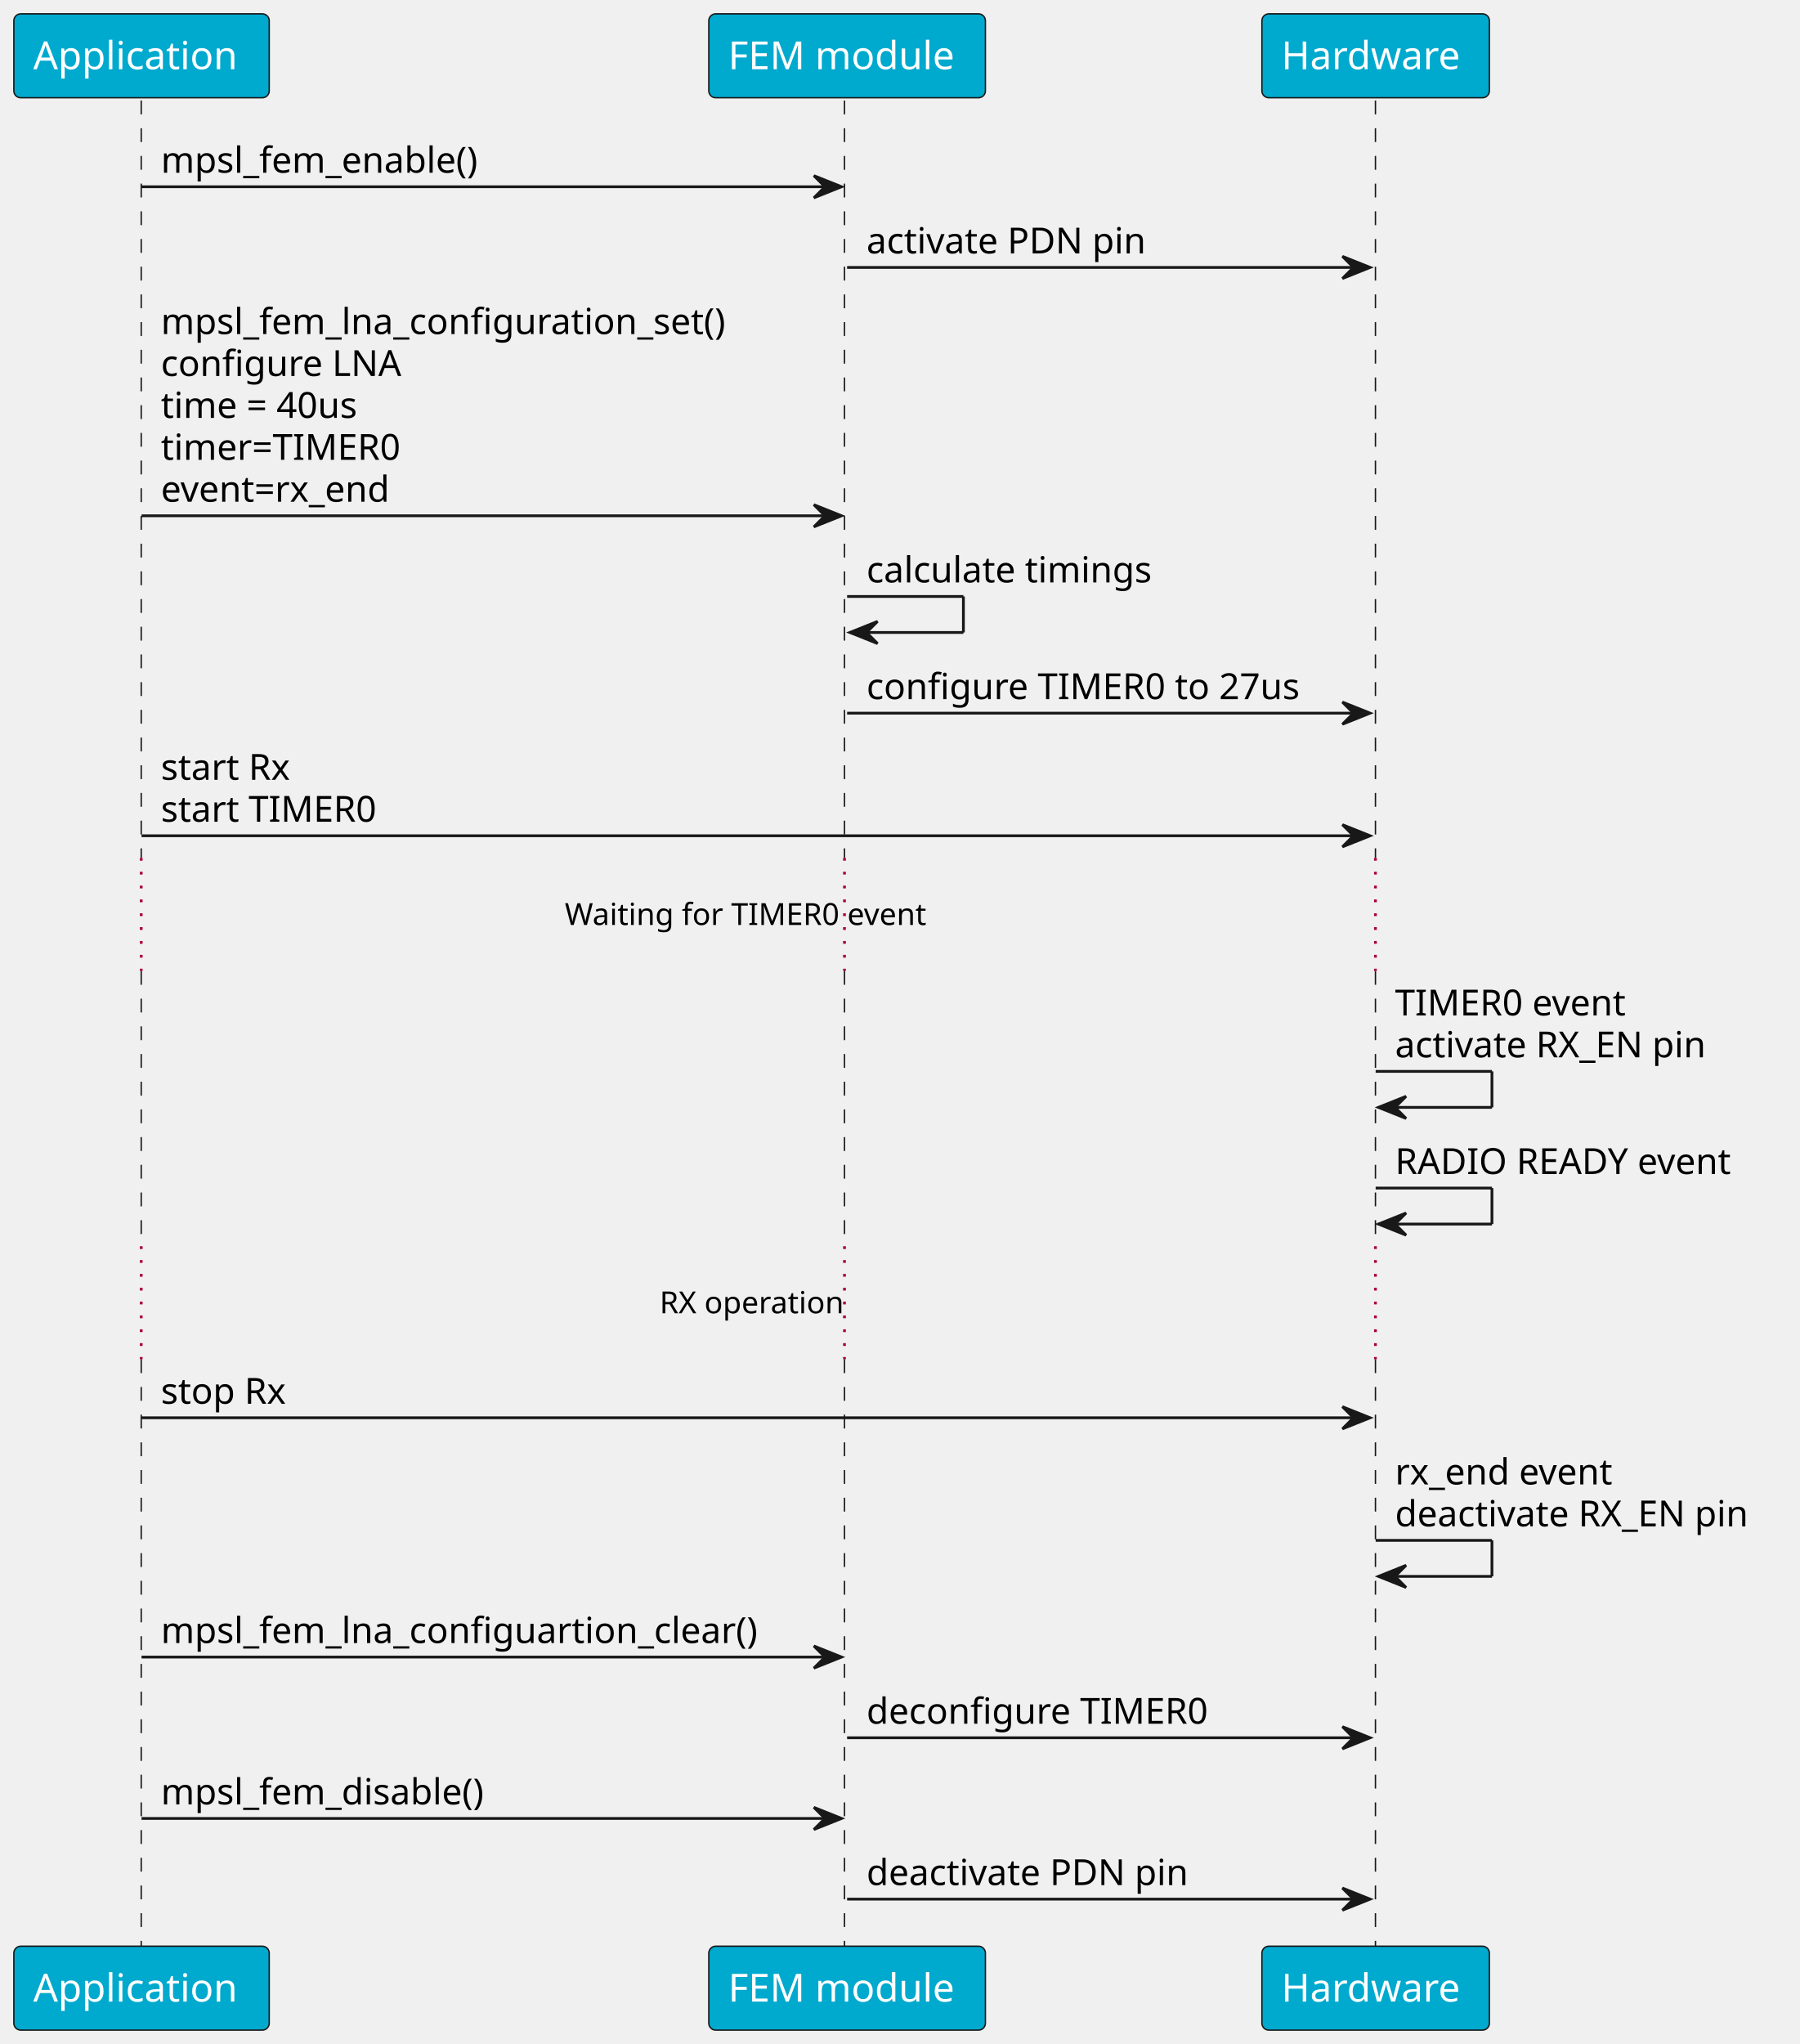
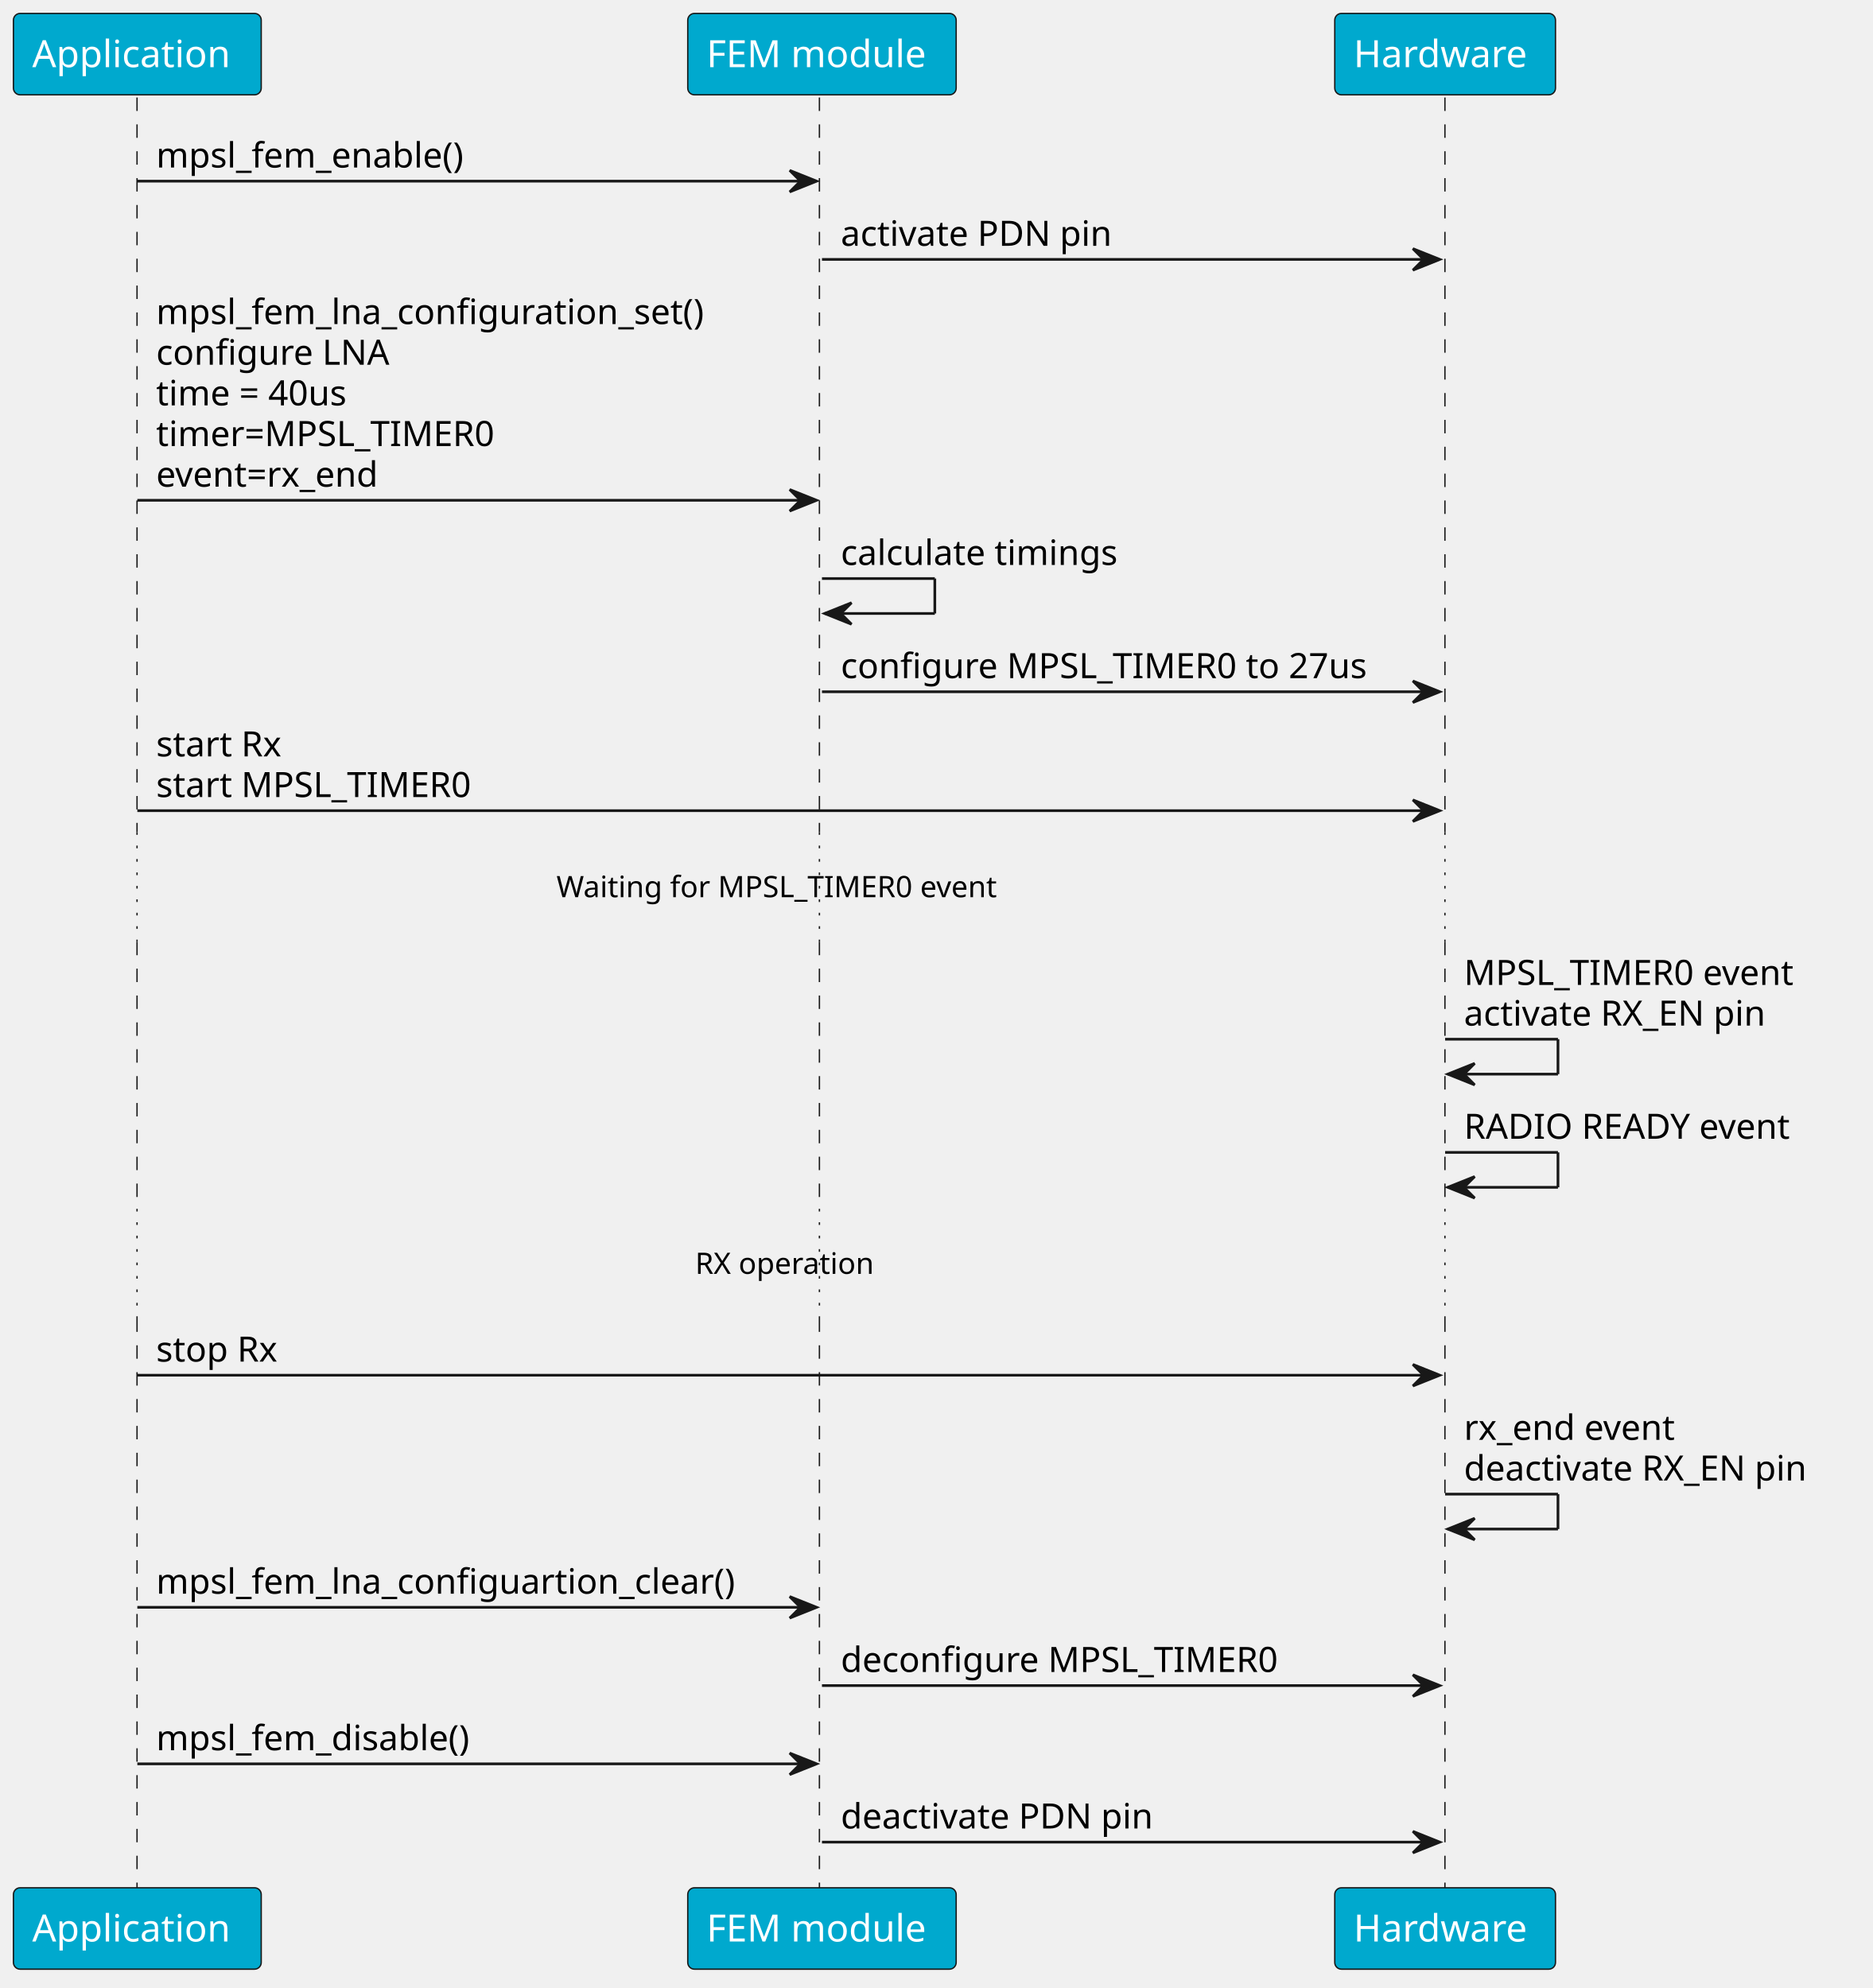
- <svg xmlns="http://www.w3.org/2000/svg" contentStyleType="text/css" data-diagram-type="SEQUENCE" height="738px" preserveAspectRatio="none" style="width:650px;height:738px;background:#FFFFFF;" version="1.1" viewBox="0 0 650 738" width="650px" zoomAndPan="magnify">
+ <svg xmlns="http://www.w3.org/2000/svg" contentStyleType="text/css" data-diagram-type="SEQUENCE" height="740px" preserveAspectRatio="none" style="width:697px;height:740px;background:#FFFFFF;" version="1.1" viewBox="0 0 697 740" width="697px" zoomAndPan="magnify">
  <defs />
  <g>
-     <g>
-       <rect fill="transparent" height="273.461" width="8" x="47.112" y="36.297" />
-       <line style="stroke:#181818;stroke-width:0.5;stroke-dasharray:5.0,5.0;" x1="51" x2="51" y1="36.297" y2="309.758" />
+     <g class="participant-lifeline" data-entity-uid="part1" data-qualified-name="App" data-source-line="12" id="part1-lifeline">
+       <g>
+         <rect fill="#000000" fill-opacity="0" height="273.461" width="8" x="47.112" y="36.297" />
+         <line style="stroke:#181818;stroke-width:0.5;stroke-dasharray:5,5;" x1="51" x2="51" y1="36.297" y2="309.758" />
+       </g>
+       <line style="stroke:#181818;stroke-width:0.5;stroke-dasharray:1,4;" x1="51" x2="51" y1="309.758" y2="350.562" />
+       <g>
+         <rect fill="#000000" fill-opacity="0" height="99.398" width="8" x="47.112" y="350.562" />
+         <line style="stroke:#181818;stroke-width:0.5;stroke-dasharray:5,5;" x1="51" x2="51" y1="350.562" y2="449.961" />
+       </g>
+       <line style="stroke:#181818;stroke-width:0.5;stroke-dasharray:1,4;" x1="51" x2="51" y1="449.961" y2="490.766" />
+       <g>
+         <rect fill="#000000" fill-opacity="0" height="212.93" width="8" x="47.112" y="490.766" />
+         <line style="stroke:#181818;stroke-width:0.5;stroke-dasharray:5,5;" x1="51" x2="51" y1="490.766" y2="703.695" />
+       </g>
    </g>
-     <line style="stroke:#A80036;stroke-width:1;stroke-dasharray:1.0,4.0;" x1="51" x2="51" y1="309.758" y2="350.562" />
-     <g>
-       <rect fill="transparent" height="99.398" width="8" x="47.112" y="350.562" />
-       <line style="stroke:#181818;stroke-width:0.5;stroke-dasharray:5.0,5.0;" x1="51" x2="51" y1="350.562" y2="449.961" />
+     <g class="participant-lifeline" data-entity-uid="part2" data-qualified-name="FEM" data-source-line="13" id="part2-lifeline">
+       <g>
+         <rect fill="#000000" fill-opacity="0" height="273.461" width="8" x="301.913" y="36.297" />
+         <line style="stroke:#181818;stroke-width:0.5;stroke-dasharray:5,5;" x1="304.966" x2="304.966" y1="36.297" y2="309.758" />
+       </g>
+       <line style="stroke:#181818;stroke-width:0.5;stroke-dasharray:1,4;" x1="304.966" x2="304.966" y1="309.758" y2="350.562" />
+       <g>
+         <rect fill="#000000" fill-opacity="0" height="99.398" width="8" x="301.913" y="350.562" />
+         <line style="stroke:#181818;stroke-width:0.5;stroke-dasharray:5,5;" x1="304.966" x2="304.966" y1="350.562" y2="449.961" />
+       </g>
+       <line style="stroke:#181818;stroke-width:0.5;stroke-dasharray:1,4;" x1="304.966" x2="304.966" y1="449.961" y2="490.766" />
+       <g>
+         <rect fill="#000000" fill-opacity="0" height="212.93" width="8" x="301.913" y="490.766" />
+         <line style="stroke:#181818;stroke-width:0.5;stroke-dasharray:5,5;" x1="304.966" x2="304.966" y1="490.766" y2="703.695" />
+       </g>
    </g>
-     <line style="stroke:#A80036;stroke-width:1;stroke-dasharray:1.0,4.0;" x1="51" x2="51" y1="449.961" y2="490.766" />
-     <g>
-       <rect fill="transparent" height="212.93" width="8" x="47.112" y="490.766" />
-       <line style="stroke:#181818;stroke-width:0.5;stroke-dasharray:5.0,5.0;" x1="51" x2="51" y1="490.766" y2="703.695" />
+     <g class="participant-lifeline" data-entity-uid="part3" data-qualified-name="HW" data-source-line="14" id="part3-lifeline">
+       <g>
+         <rect fill="#000000" fill-opacity="0" height="273.461" width="8" x="533.836" y="36.297" />
+         <line style="stroke:#181818;stroke-width:0.5;stroke-dasharray:5,5;" x1="537.763" x2="537.763" y1="36.297" y2="309.758" />
+       </g>
+       <line style="stroke:#181818;stroke-width:0.5;stroke-dasharray:1,4;" x1="537.763" x2="537.763" y1="309.758" y2="350.562" />
+       <g>
+         <rect fill="#000000" fill-opacity="0" height="99.398" width="8" x="533.836" y="350.562" />
+         <line style="stroke:#181818;stroke-width:0.5;stroke-dasharray:5,5;" x1="537.763" x2="537.763" y1="350.562" y2="449.961" />
+       </g>
+       <line style="stroke:#181818;stroke-width:0.5;stroke-dasharray:1,4;" x1="537.763" x2="537.763" y1="449.961" y2="490.766" />
+       <g>
+         <rect fill="#000000" fill-opacity="0" height="212.93" width="8" x="533.836" y="490.766" />
+         <line style="stroke:#181818;stroke-width:0.5;stroke-dasharray:5,5;" x1="537.763" x2="537.763" y1="490.766" y2="703.695" />
+       </g>
    </g>
-     <g>
-       <rect fill="transparent" height="273.461" width="8" x="301.913" y="36.297" />
-       <line style="stroke:#181818;stroke-width:0.5;stroke-dasharray:5.0,5.0;" x1="304.966" x2="304.966" y1="36.297" y2="309.758" />
+     <g class="participant participant-head" data-entity-uid="part1" data-qualified-name="App" data-source-line="12" id="part1-head">
+       <rect fill="#00A9CE" height="30.297" rx="2.5" ry="2.5" style="stroke:#181818;stroke-width:0.5;" width="92.224" x="5" y="5" />
+       <text fill="#FFFFFF" font-family="sans-serif" font-size="14" lengthAdjust="spacing" textLength="78.224" x="12" y="24.995">Application</text>
    </g>
-     <line style="stroke:#A80036;stroke-width:1;stroke-dasharray:1.0,4.0;" x1="304.966" x2="304.966" y1="309.758" y2="350.562" />
-     <g>
-       <rect fill="transparent" height="99.398" width="8" x="301.913" y="350.562" />
-       <line style="stroke:#181818;stroke-width:0.5;stroke-dasharray:5.0,5.0;" x1="304.966" x2="304.966" y1="350.562" y2="449.961" />
+     <g class="participant participant-tail" data-entity-uid="part1" data-qualified-name="App" data-source-line="12" id="part1-tail">
+       <rect fill="#00A9CE" height="30.297" rx="2.5" ry="2.5" style="stroke:#181818;stroke-width:0.5;" width="92.224" x="5" y="702.695" />
+       <text fill="#FFFFFF" font-family="sans-serif" font-size="14" lengthAdjust="spacing" textLength="78.224" x="12" y="722.69">Application</text>
    </g>
-     <line style="stroke:#A80036;stroke-width:1;stroke-dasharray:1.0,4.0;" x1="304.966" x2="304.966" y1="449.961" y2="490.766" />
-     <g>
-       <rect fill="transparent" height="212.93" width="8" x="301.913" y="490.766" />
-       <line style="stroke:#181818;stroke-width:0.5;stroke-dasharray:5.0,5.0;" x1="304.966" x2="304.966" y1="490.766" y2="703.695" />
+     <g class="participant participant-head" data-entity-uid="part2" data-qualified-name="FEM" data-source-line="13" id="part2-head">
+       <rect fill="#00A9CE" height="30.297" rx="2.5" ry="2.5" style="stroke:#181818;stroke-width:0.5;" width="99.894" x="255.966" y="5" />
+       <text fill="#FFFFFF" font-family="sans-serif" font-size="14" lengthAdjust="spacing" textLength="85.894" x="262.966" y="24.995">FEM module</text>
    </g>
-     <g>
-       <rect fill="transparent" height="273.461" width="8" x="492.786" y="36.297" />
-       <line style="stroke:#181818;stroke-width:0.5;stroke-dasharray:5.0,5.0;" x1="496.712" x2="496.712" y1="36.297" y2="309.758" />
+     <g class="participant participant-tail" data-entity-uid="part2" data-qualified-name="FEM" data-source-line="13" id="part2-tail">
+       <rect fill="#00A9CE" height="30.297" rx="2.5" ry="2.5" style="stroke:#181818;stroke-width:0.5;" width="99.894" x="255.966" y="702.695" />
+       <text fill="#FFFFFF" font-family="sans-serif" font-size="14" lengthAdjust="spacing" textLength="85.894" x="262.966" y="722.69">FEM module</text>
    </g>
-     <line style="stroke:#A80036;stroke-width:1;stroke-dasharray:1.0,4.0;" x1="496.712" x2="496.712" y1="309.758" y2="350.562" />
-     <g>
-       <rect fill="transparent" height="99.398" width="8" x="492.786" y="350.562" />
-       <line style="stroke:#181818;stroke-width:0.5;stroke-dasharray:5.0,5.0;" x1="496.712" x2="496.712" y1="350.562" y2="449.961" />
+     <g class="participant participant-head" data-entity-uid="part3" data-qualified-name="HW" data-source-line="14" id="part3-head">
+       <rect fill="#00A9CE" height="30.297" rx="2.5" ry="2.5" style="stroke:#181818;stroke-width:0.5;" width="82.147" x="496.763" y="5" />
+       <text fill="#FFFFFF" font-family="sans-serif" font-size="14" lengthAdjust="spacing" textLength="68.147" x="503.763" y="24.995">Hardware</text>
    </g>
-     <line style="stroke:#A80036;stroke-width:1;stroke-dasharray:1.0,4.0;" x1="496.712" x2="496.712" y1="449.961" y2="490.766" />
-     <g>
-       <rect fill="transparent" height="212.93" width="8" x="492.786" y="490.766" />
-       <line style="stroke:#181818;stroke-width:0.5;stroke-dasharray:5.0,5.0;" x1="496.712" x2="496.712" y1="490.766" y2="703.695" />
+     <g class="participant participant-tail" data-entity-uid="part3" data-qualified-name="HW" data-source-line="14" id="part3-tail">
+       <rect fill="#00A9CE" height="30.297" rx="2.5" ry="2.5" style="stroke:#181818;stroke-width:0.5;" width="82.147" x="496.763" y="702.695" />
+       <text fill="#FFFFFF" font-family="sans-serif" font-size="14" lengthAdjust="spacing" textLength="68.147" x="503.763" y="722.69">Hardware</text>
    </g>
-     <rect fill="#00A9CE" height="30.297" rx="2.5" ry="2.5" style="stroke:#181818;stroke-width:0.5;" width="92.224" x="5" y="5" />
-     <text fill="#FFFFFF" font-family="sans-serif" font-size="14" lengthAdjust="spacing" textLength="78.224" x="12" y="24.995">Application</text>
-     <rect fill="#00A9CE" height="30.297" rx="2.5" ry="2.5" style="stroke:#181818;stroke-width:0.5;" width="92.224" x="5" y="702.695" />
-     <text fill="#FFFFFF" font-family="sans-serif" font-size="14" lengthAdjust="spacing" textLength="78.224" x="12" y="722.69">Application</text>
-     <rect fill="#00A9CE" height="30.297" rx="2.5" ry="2.5" style="stroke:#181818;stroke-width:0.5;" width="99.894" x="255.966" y="5" />
-     <text fill="#FFFFFF" font-family="sans-serif" font-size="14" lengthAdjust="spacing" textLength="85.894" x="262.966" y="24.995">FEM module</text>
-     <rect fill="#00A9CE" height="30.297" rx="2.5" ry="2.5" style="stroke:#181818;stroke-width:0.5;" width="99.894" x="255.966" y="702.695" />
-     <text fill="#FFFFFF" font-family="sans-serif" font-size="14" lengthAdjust="spacing" textLength="85.894" x="262.966" y="722.69">FEM module</text>
-     <rect fill="#00A9CE" height="30.297" rx="2.5" ry="2.5" style="stroke:#181818;stroke-width:0.5;" width="82.147" x="455.712" y="5" />
-     <text fill="#FFFFFF" font-family="sans-serif" font-size="14" lengthAdjust="spacing" textLength="68.147" x="462.712" y="24.995">Hardware</text>
-     <rect fill="#00A9CE" height="30.297" rx="2.5" ry="2.5" style="stroke:#181818;stroke-width:0.5;" width="82.147" x="455.712" y="702.695" />
-     <text fill="#FFFFFF" font-family="sans-serif" font-size="14" lengthAdjust="spacing" textLength="68.147" x="462.712" y="722.69">Hardware</text>
-     <polygon fill="#181818" points="293.913,63.43,303.913,67.43,293.913,71.43,297.913,67.43" style="stroke:#181818;stroke-width:1;" />
-     <line style="stroke:#181818;stroke-width:1;" x1="51.112" x2="299.913" y1="67.43" y2="67.43" />
-     <text fill="#000000" font-family="sans-serif" font-size="13" lengthAdjust="spacing" textLength="123.748" x="58.112" y="62.364">mpsl_fem_enable()</text>
-     <polygon fill="#181818" points="484.786,92.562,494.786,96.562,484.786,100.562,488.786,96.562" style="stroke:#181818;stroke-width:1;" />
-     <line style="stroke:#181818;stroke-width:1;" x1="305.913" x2="490.786" y1="96.562" y2="96.562" />
-     <text fill="#000000" font-family="sans-serif" font-size="13" lengthAdjust="spacing" textLength="108.519" x="312.913" y="91.497">activate PDN pin</text>
-     <polygon fill="#181818" points="293.913,182.227,303.913,186.227,293.913,190.227,297.913,186.227" style="stroke:#181818;stroke-width:1;" />
-     <line style="stroke:#181818;stroke-width:1;" x1="51.112" x2="299.913" y1="186.227" y2="186.227" />
-     <text fill="#000000" font-family="sans-serif" font-size="13" lengthAdjust="spacing" textLength="218.601" x="58.112" y="120.629">mpsl_fem_lna_configuration_set()</text>
-     <text fill="#000000" font-family="sans-serif" font-size="13" lengthAdjust="spacing" textLength="91.356" x="58.112" y="135.762">configure LNA</text>
-     <text fill="#000000" font-family="sans-serif" font-size="13" lengthAdjust="spacing" textLength="80.082" x="58.112" y="150.895">time = 40us</text>
-     <text fill="#000000" font-family="sans-serif" font-size="13" lengthAdjust="spacing" textLength="94.117" x="58.112" y="166.028">timer=TIMER0</text>
-     <text fill="#000000" font-family="sans-serif" font-size="13" lengthAdjust="spacing" textLength="91.946" x="58.112" y="181.161">event=rx_end</text>
-     <line style="stroke:#181818;stroke-width:1;" x1="305.913" x2="347.913" y1="215.359" y2="215.359" />
-     <line style="stroke:#181818;stroke-width:1;" x1="347.913" x2="347.913" y1="215.359" y2="228.359" />
-     <line style="stroke:#181818;stroke-width:1;" x1="306.913" x2="347.913" y1="228.359" y2="228.359" />
-     <polygon fill="#181818" points="316.913,224.359,306.913,228.359,316.913,232.359,312.913,228.359" style="stroke:#181818;stroke-width:1;" />
-     <text fill="#000000" font-family="sans-serif" font-size="13" lengthAdjust="spacing" textLength="111.166" x="312.913" y="210.293">calculate timings</text>
-     <polygon fill="#181818" points="484.786,253.492,494.786,257.492,484.786,261.492,488.786,257.492" style="stroke:#181818;stroke-width:1;" />
-     <line style="stroke:#181818;stroke-width:1;" x1="305.913" x2="490.786" y1="257.492" y2="257.492" />
-     <text fill="#000000" font-family="sans-serif" font-size="13" lengthAdjust="spacing" textLength="166.874" x="312.913" y="252.426">configure TIMER0 to 27us</text>
-     <polygon fill="#181818" points="484.786,297.758,494.786,301.758,484.786,305.758,488.786,301.758" style="stroke:#181818;stroke-width:1;" />
-     <line style="stroke:#181818;stroke-width:1;" x1="51.112" x2="490.786" y1="301.758" y2="301.758" />
-     <text fill="#000000" font-family="sans-serif" font-size="13" lengthAdjust="spacing" textLength="51.137" x="58.112" y="281.559">start Rx</text>
-     <text fill="#000000" font-family="sans-serif" font-size="13" lengthAdjust="spacing" textLength="82.919" x="58.112" y="296.692">start TIMER0</text>
-     <text fill="#000000" font-family="sans-serif" font-size="11" lengthAdjust="spacing" textLength="139.987" x="203.956" y="333.968">Waiting for TIMER0 event</text>
-     <line style="stroke:#181818;stroke-width:1;" x1="496.786" x2="538.786" y1="386.828" y2="386.828" />
-     <line style="stroke:#181818;stroke-width:1;" x1="538.786" x2="538.786" y1="386.828" y2="399.828" />
-     <line style="stroke:#181818;stroke-width:1;" x1="497.786" x2="538.786" y1="399.828" y2="399.828" />
-     <polygon fill="#181818" points="507.786,395.828,497.786,399.828,507.786,403.828,503.786,399.828" style="stroke:#181818;stroke-width:1;" />
-     <text fill="#000000" font-family="sans-serif" font-size="13" lengthAdjust="spacing" textLength="89.667" x="503.786" y="366.629">TIMER0 event</text>
-     <text fill="#000000" font-family="sans-serif" font-size="13" lengthAdjust="spacing" textLength="123.322" x="503.786" y="381.762">activate RX_EN pin</text>
-     <line style="stroke:#181818;stroke-width:1;" x1="496.786" x2="538.786" y1="428.961" y2="428.961" />
-     <line style="stroke:#181818;stroke-width:1;" x1="538.786" x2="538.786" y1="428.961" y2="441.961" />
-     <line style="stroke:#181818;stroke-width:1;" x1="497.786" x2="538.786" y1="441.961" y2="441.961" />
-     <polygon fill="#181818" points="507.786,437.961,497.786,441.961,507.786,445.961,503.786,441.961" style="stroke:#181818;stroke-width:1;" />
-     <text fill="#000000" font-family="sans-serif" font-size="13" lengthAdjust="spacing" textLength="131.384" x="503.786" y="423.895">RADIO READY event</text>
-     <text fill="#000000" font-family="sans-serif" font-size="11" lengthAdjust="spacing" textLength="71.489" x="238.204" y="474.171">RX operation</text>
-     <polygon fill="#181818" points="484.786,507.898,494.786,511.898,484.786,515.898,488.786,511.898" style="stroke:#181818;stroke-width:1;" />
-     <line style="stroke:#181818;stroke-width:1;" x1="51.112" x2="490.786" y1="511.898" y2="511.898" />
-     <text fill="#000000" font-family="sans-serif" font-size="13" lengthAdjust="spacing" textLength="48.934" x="58.112" y="506.832">stop Rx</text>
-     <line style="stroke:#181818;stroke-width:1;" x1="496.786" x2="538.786" y1="556.164" y2="556.164" />
-     <line style="stroke:#181818;stroke-width:1;" x1="538.786" x2="538.786" y1="556.164" y2="569.164" />
-     <line style="stroke:#181818;stroke-width:1;" x1="497.786" x2="538.786" y1="569.164" y2="569.164" />
-     <polygon fill="#181818" points="507.786,565.164,497.786,569.164,507.786,573.164,503.786,569.164" style="stroke:#181818;stroke-width:1;" />
-     <text fill="#000000" font-family="sans-serif" font-size="13" lengthAdjust="spacing" textLength="85.186" x="503.786" y="535.965">rx_end event</text>
-     <text fill="#000000" font-family="sans-serif" font-size="13" lengthAdjust="spacing" textLength="139.572" x="503.786" y="551.098">deactivate RX_EN pin</text>
-     <polygon fill="#181818" points="293.913,594.297,303.913,598.297,293.913,602.297,297.913,598.297" style="stroke:#181818;stroke-width:1;" />
-     <line style="stroke:#181818;stroke-width:1;" x1="51.112" x2="299.913" y1="598.297" y2="598.297" />
-     <text fill="#000000" font-family="sans-serif" font-size="13" lengthAdjust="spacing" textLength="230.801" x="58.112" y="593.231">mpsl_fem_lna_configuartion_clear()</text>
-     <polygon fill="#181818" points="484.786,623.43,494.786,627.43,484.786,631.43,488.786,627.43" style="stroke:#181818;stroke-width:1;" />
-     <line style="stroke:#181818;stroke-width:1;" x1="305.913" x2="490.786" y1="627.43" y2="627.43" />
-     <text fill="#000000" font-family="sans-serif" font-size="13" lengthAdjust="spacing" textLength="130.254" x="312.913" y="622.364">deconfigure TIMER0</text>
-     <polygon fill="#181818" points="293.913,652.562,303.913,656.562,293.913,660.562,297.913,656.562" style="stroke:#181818;stroke-width:1;" />
-     <line style="stroke:#181818;stroke-width:1;" x1="51.112" x2="299.913" y1="656.562" y2="656.562" />
-     <text fill="#000000" font-family="sans-serif" font-size="13" lengthAdjust="spacing" textLength="126.147" x="58.112" y="651.497">mpsl_fem_disable()</text>
-     <polygon fill="#181818" points="484.786,681.695,494.786,685.695,484.786,689.695,488.786,685.695" style="stroke:#181818;stroke-width:1;" />
-     <line style="stroke:#181818;stroke-width:1;" x1="305.913" x2="490.786" y1="685.695" y2="685.695" />
-     <text fill="#000000" font-family="sans-serif" font-size="13" lengthAdjust="spacing" textLength="124.769" x="312.913" y="680.629">deactivate PDN pin</text>
+     <g class="message" data-entity-1="part1" data-entity-2="part2" data-source-line="16" id="msg1">
+       <polygon fill="#181818" points="293.913,63.43,303.913,67.43,293.913,71.43,297.913,67.43" style="stroke:#181818;stroke-width:1;" />
+       <line style="stroke:#181818;stroke-width:1;" x1="51.112" x2="299.913" y1="67.43" y2="67.43" />
+       <text fill="#000000" font-family="sans-serif" font-size="13" lengthAdjust="spacing" textLength="123.748" x="58.112" y="62.364">mpsl_fem_enable()</text>
+     </g>
+     <g class="message" data-entity-1="part2" data-entity-2="part3" data-source-line="17" id="msg2">
+       <polygon fill="#181818" points="525.836,92.562,535.836,96.562,525.836,100.562,529.836,96.562" style="stroke:#181818;stroke-width:1;" />
+       <line style="stroke:#181818;stroke-width:1;" x1="305.913" x2="531.836" y1="96.562" y2="96.562" />
+       <text fill="#000000" font-family="sans-serif" font-size="13" lengthAdjust="spacing" textLength="108.519" x="312.913" y="91.497">activate PDN pin</text>
+     </g>
+     <g class="message" data-entity-1="part1" data-entity-2="part2" data-source-line="18" id="msg3">
+       <polygon fill="#181818" points="293.913,182.227,303.913,186.227,293.913,190.227,297.913,186.227" style="stroke:#181818;stroke-width:1;" />
+       <line style="stroke:#181818;stroke-width:1;" x1="51.112" x2="299.913" y1="186.227" y2="186.227" />
+       <text fill="#000000" font-family="sans-serif" font-size="13" lengthAdjust="spacing" textLength="218.601" x="58.112" y="120.629">mpsl_fem_lna_configuration_set()</text>
+       <text fill="#000000" font-family="sans-serif" font-size="13" lengthAdjust="spacing" textLength="91.356" x="58.112" y="135.762">configure LNA</text>
+       <text fill="#000000" font-family="sans-serif" font-size="13" lengthAdjust="spacing" textLength="80.082" x="58.112" y="150.895">time = 40us</text>
+       <text fill="#000000" font-family="sans-serif" font-size="13" lengthAdjust="spacing" textLength="135.167" x="58.112" y="166.028">timer=MPSL_TIMER0</text>
+       <text fill="#000000" font-family="sans-serif" font-size="13" lengthAdjust="spacing" textLength="91.946" x="58.112" y="181.161">event=rx_end</text>
+     </g>
+     <g class="message" data-entity-1="part2" data-entity-2="part2" data-source-line="19" id="msg4">
+       <line style="stroke:#181818;stroke-width:1;" x1="305.913" x2="347.913" y1="215.359" y2="215.359" />
+       <line style="stroke:#181818;stroke-width:1;" x1="347.913" x2="347.913" y1="215.359" y2="228.359" />
+       <line style="stroke:#181818;stroke-width:1;" x1="306.913" x2="347.913" y1="228.359" y2="228.359" />
+       <polygon fill="#181818" points="316.913,224.359,306.913,228.359,316.913,232.359,312.913,228.359" style="stroke:#181818;stroke-width:1;" />
+       <text fill="#000000" font-family="sans-serif" font-size="13" lengthAdjust="spacing" textLength="111.166" x="312.913" y="210.293">calculate timings</text>
+     </g>
+     <g class="message" data-entity-1="part2" data-entity-2="part3" data-source-line="20" id="msg5">
+       <polygon fill="#181818" points="525.836,253.492,535.836,257.492,525.836,261.492,529.836,257.492" style="stroke:#181818;stroke-width:1;" />
+       <line style="stroke:#181818;stroke-width:1;" x1="305.913" x2="531.836" y1="257.492" y2="257.492" />
+       <text fill="#000000" font-family="sans-serif" font-size="13" lengthAdjust="spacing" textLength="207.924" x="312.913" y="252.426">configure MPSL_TIMER0 to 27us</text>
+     </g>
+     <g class="message" data-entity-1="part1" data-entity-2="part3" data-source-line="22" id="msg6">
+       <polygon fill="#181818" points="525.836,297.758,535.836,301.758,525.836,305.758,529.836,301.758" style="stroke:#181818;stroke-width:1;" />
+       <line style="stroke:#181818;stroke-width:1;" x1="51.112" x2="531.836" y1="301.758" y2="301.758" />
+       <text fill="#000000" font-family="sans-serif" font-size="13" lengthAdjust="spacing" textLength="51.137" x="58.112" y="281.559">start Rx</text>
+       <text fill="#000000" font-family="sans-serif" font-size="13" lengthAdjust="spacing" textLength="123.97" x="58.112" y="296.692">start MPSL_TIMER0</text>
+     </g>
+     <text fill="#000000" font-family="sans-serif" font-size="11" lengthAdjust="spacing" textLength="174.722" x="207.113" y="333.968">Waiting for MPSL_TIMER0 event</text>
+     <g class="message" data-entity-1="part3" data-entity-2="part3" data-source-line="26" id="msg7">
+       <line style="stroke:#181818;stroke-width:1;" x1="537.836" x2="579.836" y1="386.828" y2="386.828" />
+       <line style="stroke:#181818;stroke-width:1;" x1="579.836" x2="579.836" y1="386.828" y2="399.828" />
+       <line style="stroke:#181818;stroke-width:1;" x1="538.836" x2="579.836" y1="399.828" y2="399.828" />
+       <polygon fill="#181818" points="548.836,395.828,538.836,399.828,548.836,403.828,544.836,399.828" style="stroke:#181818;stroke-width:1;" />
+       <text fill="#000000" font-family="sans-serif" font-size="13" lengthAdjust="spacing" textLength="130.717" x="544.836" y="366.629">MPSL_TIMER0 event</text>
+       <text fill="#000000" font-family="sans-serif" font-size="13" lengthAdjust="spacing" textLength="123.322" x="544.836" y="381.762">activate RX_EN pin</text>
+     </g>
+     <g class="message" data-entity-1="part3" data-entity-2="part3" data-source-line="27" id="msg8">
+       <line style="stroke:#181818;stroke-width:1;" x1="537.836" x2="579.836" y1="428.961" y2="428.961" />
+       <line style="stroke:#181818;stroke-width:1;" x1="579.836" x2="579.836" y1="428.961" y2="441.961" />
+       <line style="stroke:#181818;stroke-width:1;" x1="538.836" x2="579.836" y1="441.961" y2="441.961" />
+       <polygon fill="#181818" points="548.836,437.961,538.836,441.961,548.836,445.961,544.836,441.961" style="stroke:#181818;stroke-width:1;" />
+       <text fill="#000000" font-family="sans-serif" font-size="13" lengthAdjust="spacing" textLength="131.384" x="544.836" y="423.895">RADIO READY event</text>
+     </g>
+     <text fill="#000000" font-family="sans-serif" font-size="11" lengthAdjust="spacing" textLength="71.489" x="258.729" y="474.171">RX operation</text>
+     <g class="message" data-entity-1="part1" data-entity-2="part3" data-source-line="32" id="msg9">
+       <polygon fill="#181818" points="525.836,507.898,535.836,511.898,525.836,515.898,529.836,511.898" style="stroke:#181818;stroke-width:1;" />
+       <line style="stroke:#181818;stroke-width:1;" x1="51.112" x2="531.836" y1="511.898" y2="511.898" />
+       <text fill="#000000" font-family="sans-serif" font-size="13" lengthAdjust="spacing" textLength="48.934" x="58.112" y="506.832">stop Rx</text>
+     </g>
+     <g class="message" data-entity-1="part3" data-entity-2="part3" data-source-line="33" id="msg10">
+       <line style="stroke:#181818;stroke-width:1;" x1="537.836" x2="579.836" y1="556.164" y2="556.164" />
+       <line style="stroke:#181818;stroke-width:1;" x1="579.836" x2="579.836" y1="556.164" y2="569.164" />
+       <line style="stroke:#181818;stroke-width:1;" x1="538.836" x2="579.836" y1="569.164" y2="569.164" />
+       <polygon fill="#181818" points="548.836,565.164,538.836,569.164,548.836,573.164,544.836,569.164" style="stroke:#181818;stroke-width:1;" />
+       <text fill="#000000" font-family="sans-serif" font-size="13" lengthAdjust="spacing" textLength="85.186" x="544.836" y="535.965">rx_end event</text>
+       <text fill="#000000" font-family="sans-serif" font-size="13" lengthAdjust="spacing" textLength="139.572" x="544.836" y="551.098">deactivate RX_EN pin</text>
+     </g>
+     <g class="message" data-entity-1="part1" data-entity-2="part2" data-source-line="36" id="msg11">
+       <polygon fill="#181818" points="293.913,594.297,303.913,598.297,293.913,602.297,297.913,598.297" style="stroke:#181818;stroke-width:1;" />
+       <line style="stroke:#181818;stroke-width:1;" x1="51.112" x2="299.913" y1="598.297" y2="598.297" />
+       <text fill="#000000" font-family="sans-serif" font-size="13" lengthAdjust="spacing" textLength="230.801" x="58.112" y="593.231">mpsl_fem_lna_configuartion_clear()</text>
+     </g>
+     <g class="message" data-entity-1="part2" data-entity-2="part3" data-source-line="37" id="msg12">
+       <polygon fill="#181818" points="525.836,623.43,535.836,627.43,525.836,631.43,529.836,627.43" style="stroke:#181818;stroke-width:1;" />
+       <line style="stroke:#181818;stroke-width:1;" x1="305.913" x2="531.836" y1="627.43" y2="627.43" />
+       <text fill="#000000" font-family="sans-serif" font-size="13" lengthAdjust="spacing" textLength="171.304" x="312.913" y="622.364">deconfigure MPSL_TIMER0</text>
+     </g>
+     <g class="message" data-entity-1="part1" data-entity-2="part2" data-source-line="38" id="msg13">
+       <polygon fill="#181818" points="293.913,652.562,303.913,656.562,293.913,660.562,297.913,656.562" style="stroke:#181818;stroke-width:1;" />
+       <line style="stroke:#181818;stroke-width:1;" x1="51.112" x2="299.913" y1="656.562" y2="656.562" />
+       <text fill="#000000" font-family="sans-serif" font-size="13" lengthAdjust="spacing" textLength="126.147" x="58.112" y="651.497">mpsl_fem_disable()</text>
+     </g>
+     <g class="message" data-entity-1="part2" data-entity-2="part3" data-source-line="39" id="msg14">
+       <polygon fill="#181818" points="525.836,681.695,535.836,685.695,525.836,689.695,529.836,685.695" style="stroke:#181818;stroke-width:1;" />
+       <line style="stroke:#181818;stroke-width:1;" x1="305.913" x2="531.836" y1="685.695" y2="685.695" />
+       <text fill="#000000" font-family="sans-serif" font-size="13" lengthAdjust="spacing" textLength="124.769" x="312.913" y="680.629">deactivate PDN pin</text>
+     </g>
  </g>
</svg>
